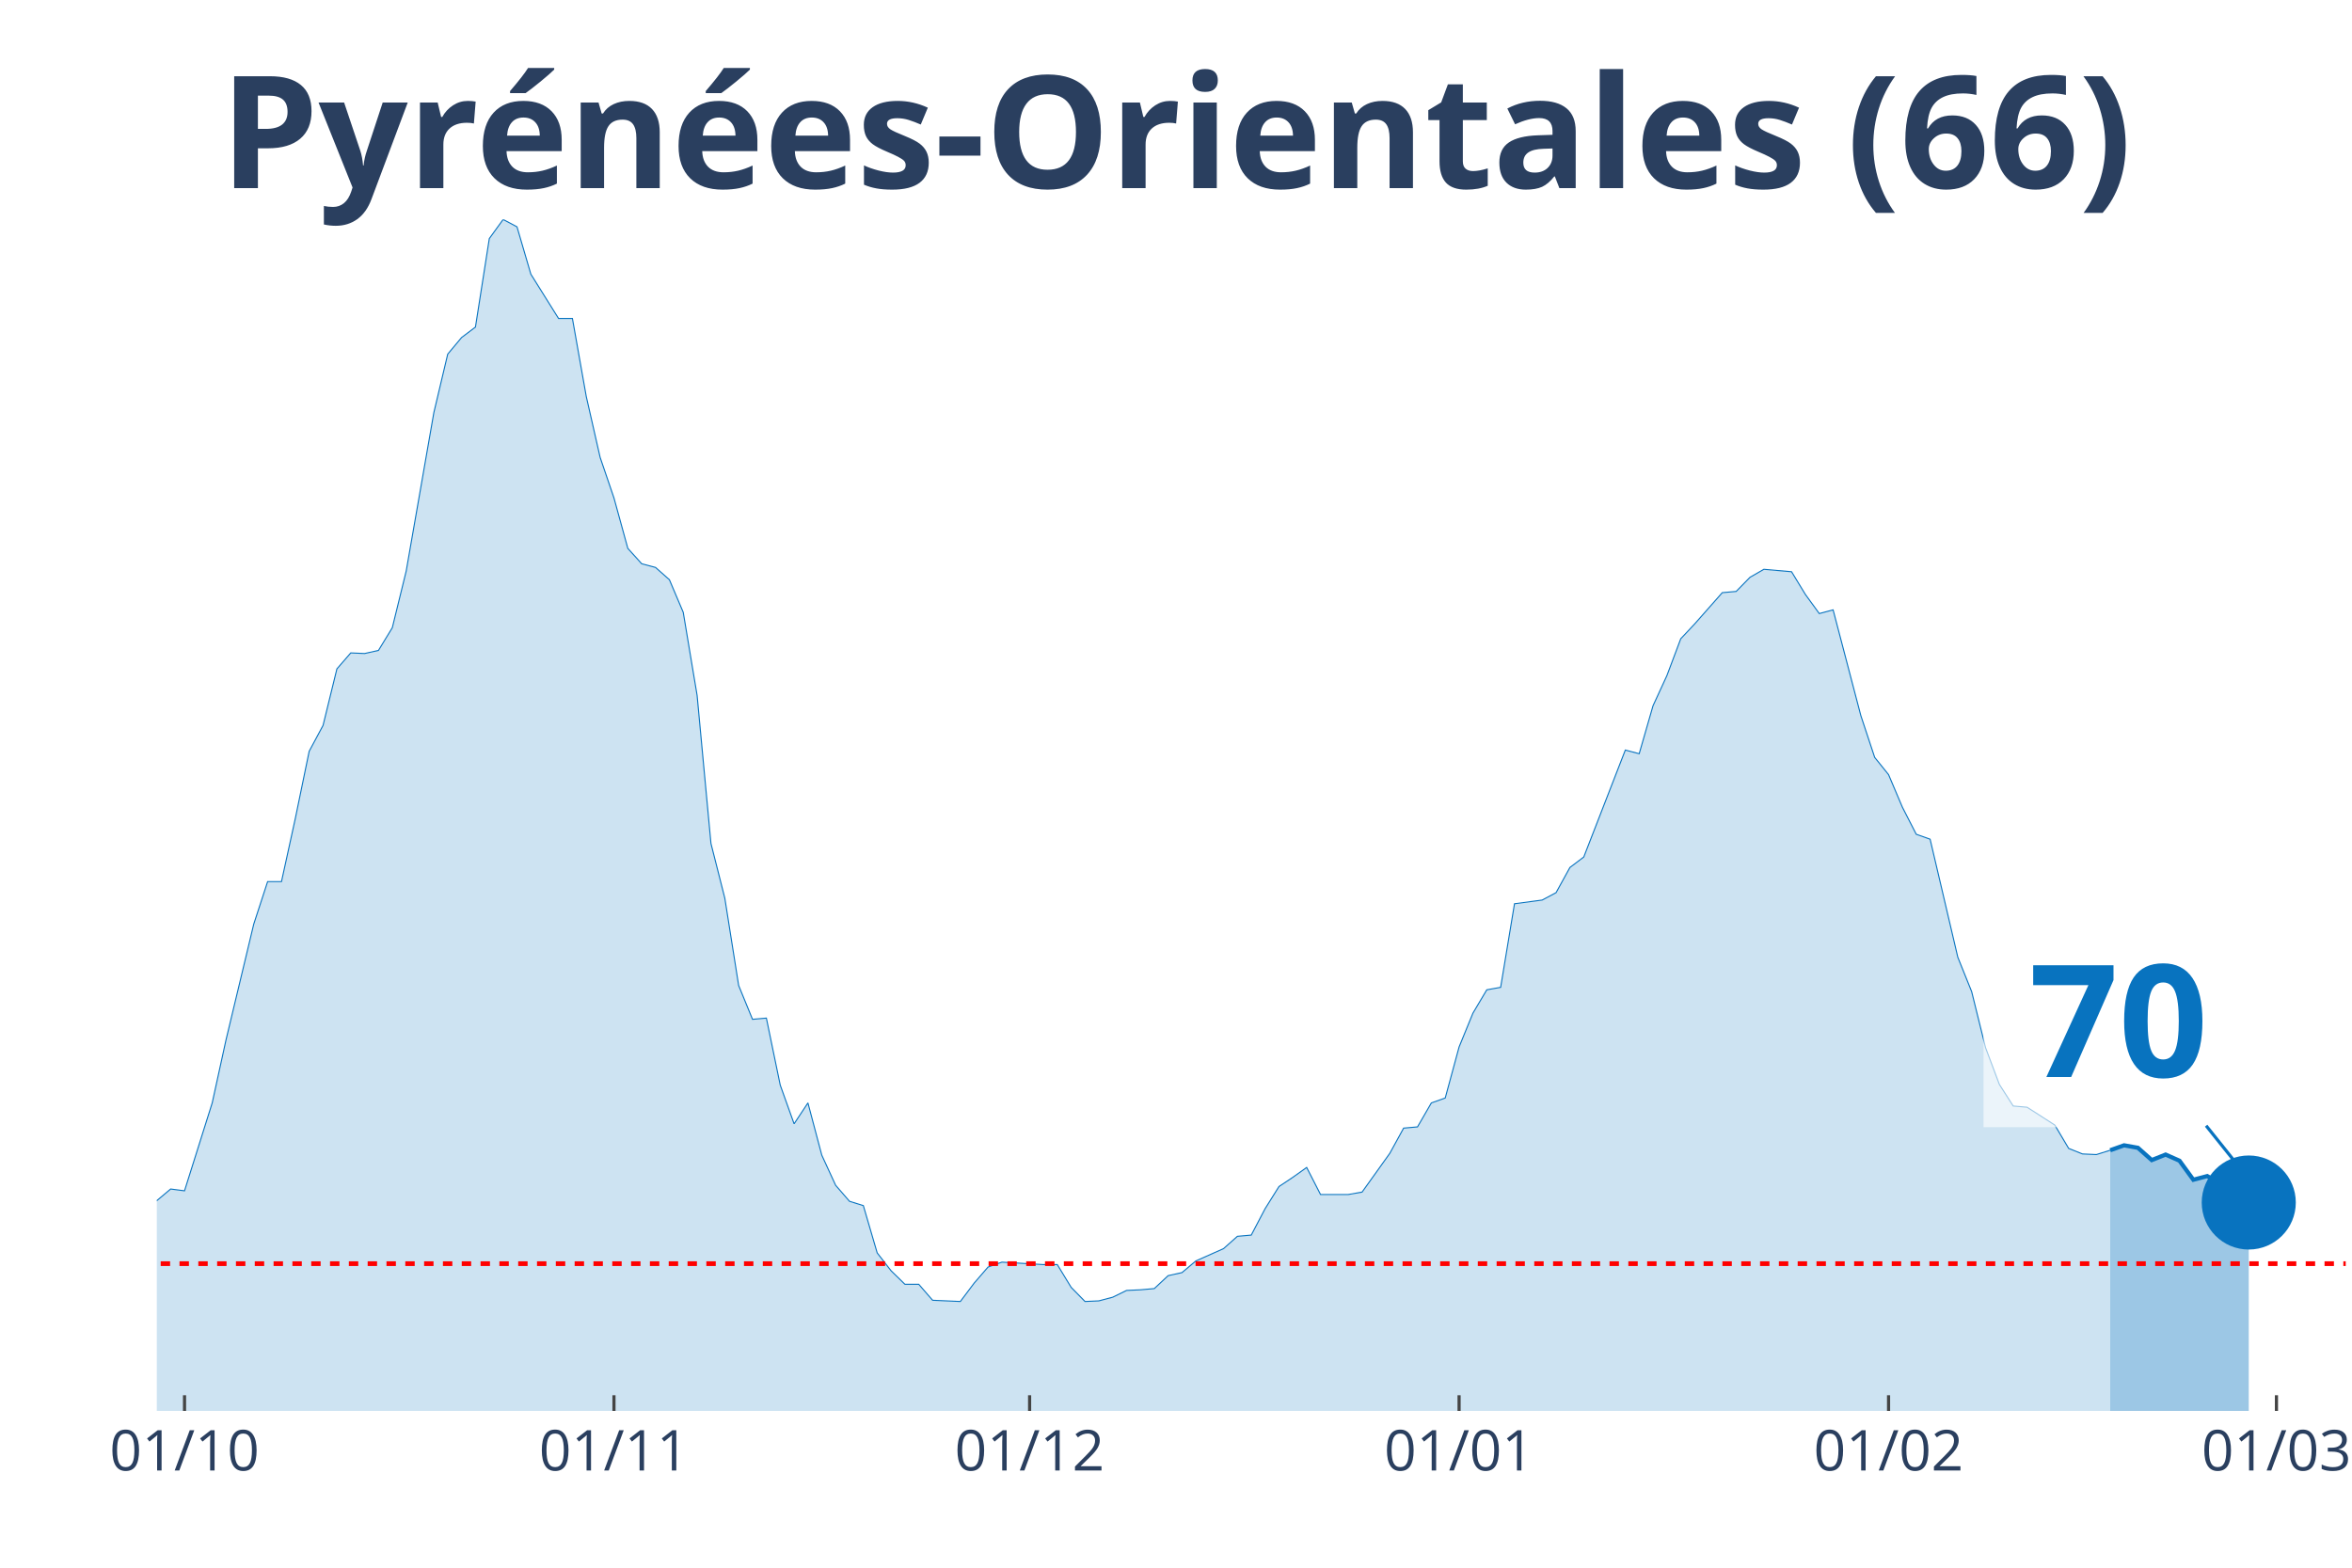
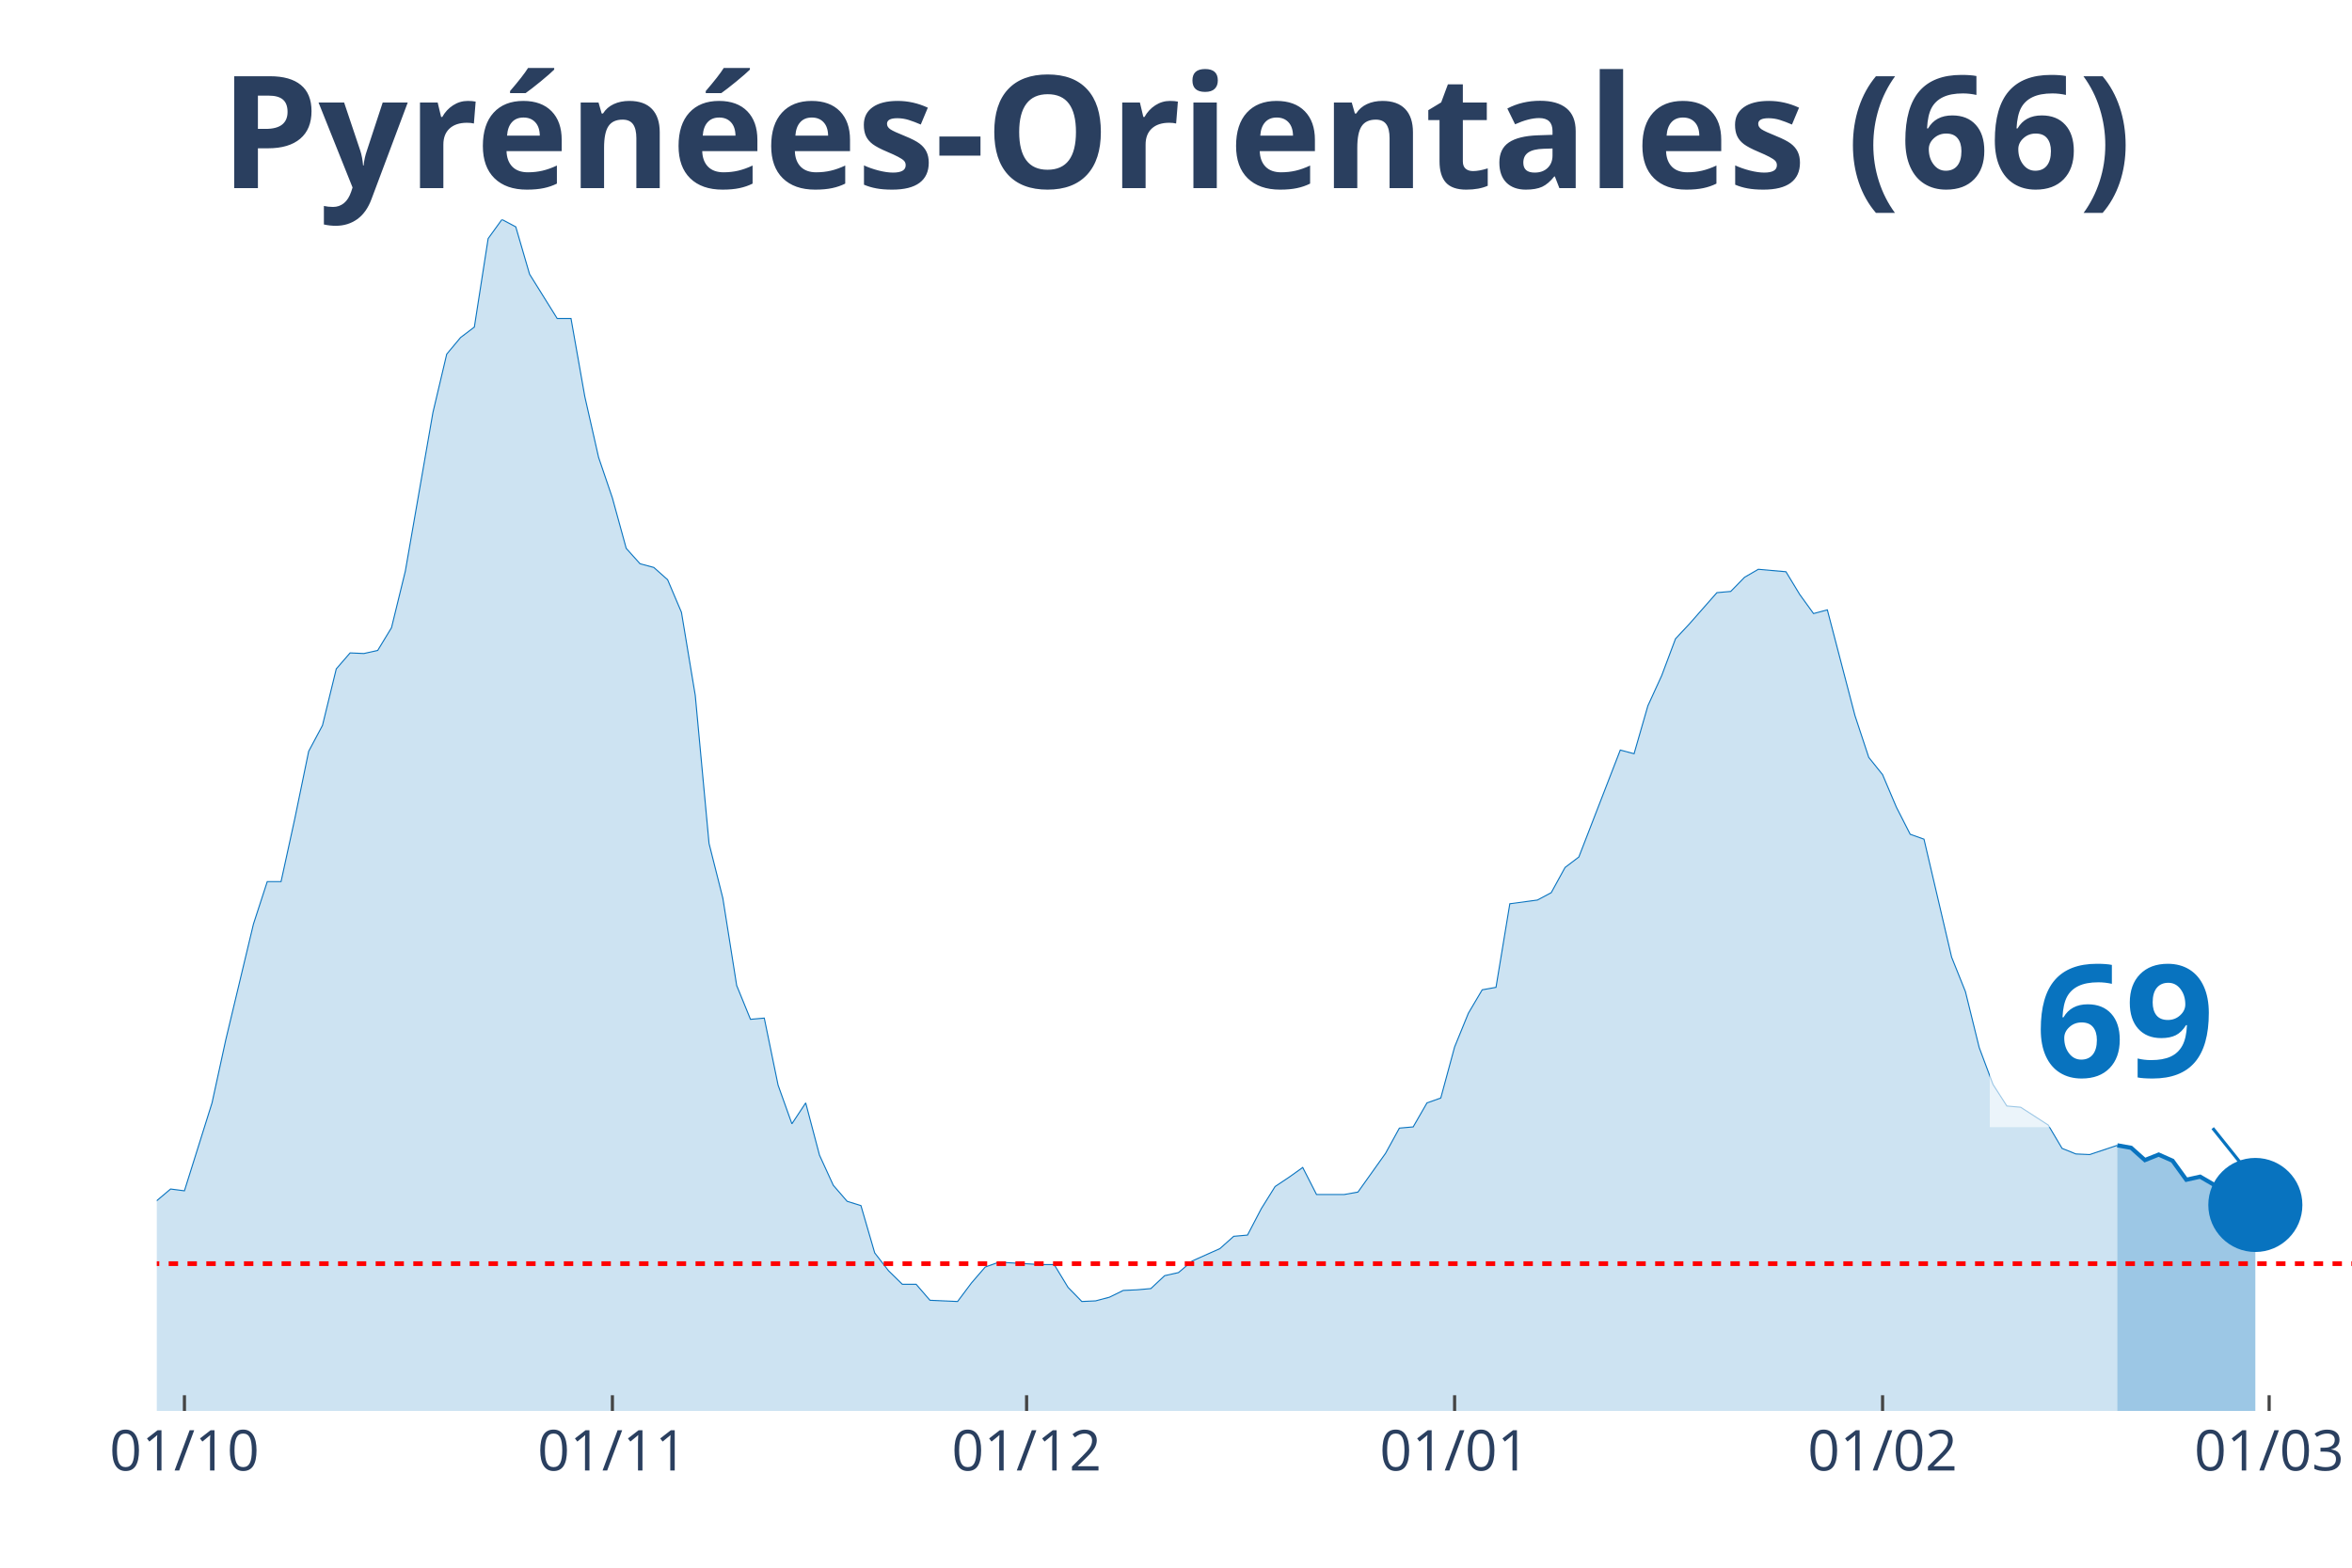
<svg xmlns="http://www.w3.org/2000/svg" class="main-svg" width="1125" height="750" style="" viewBox="0 0 750 500">
  <rect x="0" y="0" width="750" height="500" style="fill: rgb(0, 0, 0); fill-opacity: 0;" />
-   <defs id="defs-ee29a9">
+   <defs id="defs-f47414">
    <g class="clips">
-       <clipPath id="clipee29a9xyplot" class="plotclip">
-         <rect width="698" height="380" />
+       <clipPath id="clipf47414xyplot" class="plotclip">
+         <rect width="700" height="380" />
      </clipPath>
-       <clipPath class="axesclip" id="clipee29a9x">
-         <rect x="50" y="0" width="698" height="500" />
+       <clipPath class="axesclip" id="clipf47414x">
+         <rect x="50" y="0" width="700" height="500" />
      </clipPath>
-       <clipPath class="axesclip" id="clipee29a9y">
+       <clipPath class="axesclip" id="clipf47414y">
        <rect x="0" y="70" width="750" height="380" />
      </clipPath>
-       <clipPath class="axesclip" id="clipee29a9xy">
-         <rect x="50" y="70" width="698" height="380" />
+       <clipPath class="axesclip" id="clipf47414xy">
+         <rect x="50" y="70" width="700" height="380" />
      </clipPath>
    </g>
    <g class="gradients" />
  </defs>
  <g class="bglayer">
-     <rect class="bg" x="50" y="70" width="698" height="380" style="fill: rgb(0, 0, 0); fill-opacity: 0; stroke-width: 0;" />
+     <rect class="bg" x="50" y="70" width="700" height="380" style="fill: rgb(0, 0, 0); fill-opacity: 0; stroke-width: 0;" />
  </g>
  <g class="layer-below">
    <g class="imagelayer" />
    <g class="shapelayer" />
  </g>
  <g class="cartesianlayer">
    <g class="subplot xy">
      <g class="layer-subplot">
        <g class="shapelayer" />
        <g class="imagelayer" />
      </g>
      <g class="gridlayer">
        <g class="x">
-           <path class="xgrid crisp" transform="translate(58.84,0)" d="M0,70v380" style="stroke: rgb(255, 255, 255); stroke-opacity: 1; stroke-width: 1px;" />
-           <path class="xgrid crisp" transform="translate(195.78,0)" d="M0,70v380" style="stroke: rgb(255, 255, 255); stroke-opacity: 1; stroke-width: 1px;" />
-           <path class="xgrid crisp" transform="translate(328.32,0)" d="M0,70v380" style="stroke: rgb(255, 255, 255); stroke-opacity: 1; stroke-width: 1px;" />
-           <path class="xgrid crisp" transform="translate(465.27,0)" d="M0,70v380" style="stroke: rgb(255, 255, 255); stroke-opacity: 1; stroke-width: 1px;" />
-           <path class="xgrid crisp" transform="translate(602.22,0)" d="M0,70v380" style="stroke: rgb(255, 255, 255); stroke-opacity: 1; stroke-width: 1px;" />
-           <path class="xgrid crisp" transform="translate(725.91,0)" d="M0,70v380" style="stroke: rgb(255, 255, 255); stroke-opacity: 1; stroke-width: 1px;" />
+           <path class="xgrid crisp" transform="translate(58.81,0)" d="M0,70v380" style="stroke: rgb(255, 255, 255); stroke-opacity: 1; stroke-width: 1px;" />
+           <path class="xgrid crisp" transform="translate(195.28,0)" d="M0,70v380" style="stroke: rgb(255, 255, 255); stroke-opacity: 1; stroke-width: 1px;" />
+           <path class="xgrid crisp" transform="translate(327.36,0)" d="M0,70v380" style="stroke: rgb(255, 255, 255); stroke-opacity: 1; stroke-width: 1px;" />
+           <path class="xgrid crisp" transform="translate(463.84,0)" d="M0,70v380" style="stroke: rgb(255, 255, 255); stroke-opacity: 1; stroke-width: 1px;" />
+           <path class="xgrid crisp" transform="translate(600.31,0)" d="M0,70v380" style="stroke: rgb(255, 255, 255); stroke-opacity: 1; stroke-width: 1px;" />
+           <path class="xgrid crisp" transform="translate(723.58,0)" d="M0,70v380" style="stroke: rgb(255, 255, 255); stroke-opacity: 1; stroke-width: 1px;" />
        </g>
        <g class="y" />
      </g>
      <g class="zerolinelayer" />
      <path class="xlines-below" />
      <path class="ylines-below" />
      <g class="overlines-below" />
      <g class="xaxislayer-below" />
      <g class="yaxislayer-below" />
      <g class="overaxes-below" />
-       <g class="plot" transform="translate(50, 70)" clip-path="url('#clipee29a9xyplot')">
+       <g class="plot" transform="translate(50, 70)" clip-path="url('#clipf47414xyplot')">
        <g class="scatterlayer mlayer">
-           <g class="trace scatter traced3601c" style="stroke-miterlimit: 2;">
+           <g class="trace scatter traceb8133d" style="stroke-miterlimit: 2;">
            <g class="fills">
              <g>
-                 <path class="js-fill" d="M622.9,380L-600.81,380L-600.81,380L-300.41,376.08L-295.99,375.49L-287.15,373.92L-282.73,372.55L-269.48,373.92L-265.06,373.92L-229.72,375.29L-225.3,373.73L-203.22,370L-198.8,367.45L-167.87,359.8L-163.46,360L-159.04,359.61L-154.62,353.33L-145.78,352.35L-141.37,344.9L-132.53,336.08L-128.11,326.86L-123.7,316.27L-119.28,314.31L-114.86,314.12L-110.44,305.29L-106.03,301.96L-101.61,295.69L-97.19,298.82L-92.77,298.63L-88.35,295.1L-83.94,294.71L-79.52,300.39L-75.1,291.37L-70.68,293.33L-66.27,286.47L-57.43,291.37L-53.01,291.76L-48.59,283.92L-44.18,294.12L-39.76,293.92L-35.34,297.65L-26.51,300.59L-22.09,300L-17.67,311.96L-13.25,314.9L-4.42,316.67L0,312.94L4.42,309.22L8.84,309.8L17.67,281.76L22.09,261.57L30.92,224.71L35.34,211.18L39.76,211.18L44.18,190.98L48.59,169.61L53.01,161.37L57.43,143.33L61.85,138.24L66.27,138.43L70.68,137.45L75.1,130.2L79.52,112.16L88.35,61.57L92.77,42.94L97.19,37.65L101.61,34.31L106.03,6.08L110.44,0L114.86,2.35L119.28,17.45L128.11,31.57L132.53,31.57L136.95,56.47L141.37,75.88L145.78,88.82L150.2,104.9L154.62,109.8L159.04,110.98L163.46,114.9L167.87,125.29L172.29,151.76L176.71,199.02L181.13,216.47L185.54,244.31L189.96,255.1L194.38,254.71L198.8,276.08L203.22,288.43L207.63,281.76L212.05,298.43L216.47,308.04L220.89,313.14L225.3,314.51L229.72,329.61L234.14,335.29L238.56,339.61L242.97,339.61L247.39,344.71L256.23,345.1L260.65,339.22L265.06,334.12L269.48,332.55L282.73,333.33L287.15,333.33L291.57,340.59L295.99,345.1L300.41,344.9L304.82,343.73L309.24,341.57L313.66,341.37L318.08,340.98L322.49,336.86L326.91,335.88L331.33,332.16L340.16,328.24L344.58,324.31L349,323.92L353.42,315.49L357.84,308.43L362.25,305.49L366.67,302.35L371.09,310.98L379.92,310.98L384.34,310.2L393.18,297.84L397.59,289.8L402.01,289.41L406.43,281.76L410.85,280.2L415.27,263.92L419.68,253.14L424.1,245.69L428.52,244.9L432.94,218.24L441.77,217.06L446.19,214.71L450.61,206.67L455.03,203.33L468.28,169.22L472.7,170.39L477.11,155.1L481.53,145.49L485.95,133.73L490.37,129.02L499.2,119.02L503.62,118.63L508.04,114.12L512.46,111.57L521.29,112.35L525.71,119.61L530.13,125.69L534.54,124.51L543.38,158.24L547.8,171.57L552.22,177.06L556.63,187.45L561.05,196.08L565.47,197.65L574.3,235.29L578.72,246.27L583.14,264.12L587.56,275.88L591.97,282.75L596.39,283.14L605.23,288.82L609.65,296.27L614.06,298.04L618.48,298.24L622.9,296.86" style="fill: rgb(8, 115, 191); fill-opacity: 0.2; stroke-width: 0;" />
+                 <path class="js-fill" d="M625.16,380L-598.74,380L-598.74,380L-299.37,376.08L-294.97,375.49L-286.16,373.92L-281.76,372.55L-268.55,373.92L-264.15,373.92L-228.93,375.29L-224.53,373.73L-202.52,370L-198.11,367.45L-167.3,359.8L-162.89,360L-158.49,359.61L-154.09,353.33L-145.28,352.35L-140.88,344.9L-132.08,336.08L-127.67,326.86L-123.27,316.27L-118.87,314.31L-114.47,314.12L-110.06,305.29L-105.66,301.96L-101.26,295.69L-96.86,298.82L-92.45,298.63L-88.05,295.1L-83.65,294.71L-79.25,300.39L-74.84,291.37L-70.44,293.33L-66.04,286.47L-57.23,291.37L-52.83,291.76L-48.43,283.92L-44.03,294.12L-39.62,293.92L-35.22,297.65L-26.42,300.59L-22.01,300L-17.61,311.96L-13.21,314.9L-4.4,316.67L0,312.94L4.4,309.22L8.81,309.8L17.61,281.76L22.01,261.57L30.82,224.71L35.22,211.18L39.62,211.18L44.03,190.98L48.43,169.61L52.83,161.37L57.23,143.33L61.64,138.24L66.04,138.43L70.44,137.45L74.84,130.2L79.25,112.16L88.05,61.57L92.45,42.94L96.86,37.65L101.26,34.31L105.66,6.08L110.06,0L114.47,2.35L118.87,17.45L127.67,31.57L132.08,31.57L136.48,56.47L140.88,75.88L145.28,88.82L149.69,104.9L154.09,109.8L158.49,110.98L162.89,114.9L167.3,125.29L171.7,151.76L176.1,199.02L180.5,216.47L184.91,244.31L189.31,255.1L193.71,254.71L198.11,276.08L202.52,288.43L206.92,281.76L211.32,298.43L215.72,308.04L220.13,313.14L224.53,314.51L228.93,329.61L233.33,335.29L237.74,339.61L242.14,339.61L246.54,344.71L255.35,345.1L259.75,339.22L264.15,334.12L268.55,332.55L281.76,333.33L286.16,333.33L290.57,340.59L294.97,345.1L299.37,344.9L303.77,343.73L308.18,341.57L312.58,341.37L316.98,340.98L321.38,336.86L325.79,335.88L330.19,332.16L338.99,328.24L343.4,324.31L347.8,323.92L352.2,315.49L356.6,308.43L361.01,305.49L365.41,302.35L369.81,310.98L378.62,310.98L383.02,310.2L391.82,297.84L396.23,289.8L400.63,289.41L405.03,281.76L409.43,280.2L413.84,263.92L418.24,253.14L422.64,245.69L427.04,244.9L431.45,218.24L440.25,217.06L444.65,214.71L449.06,206.67L453.46,203.33L466.67,169.22L471.07,170.39L475.47,155.1L479.87,145.49L484.28,133.73L488.68,129.02L497.48,119.02L501.89,118.63L506.29,114.12L510.69,111.57L519.5,112.35L523.9,119.61L528.3,125.69L532.7,124.51L541.51,158.24L545.91,171.57L550.31,177.06L554.72,187.45L559.12,196.08L563.52,197.65L572.33,235.29L576.73,246.27L581.13,264.12L585.53,275.88L589.94,282.75L594.34,283.14L603.14,288.82L607.55,296.27L611.95,298.04L616.35,298.24L625.16,295.29" style="fill: rgb(8, 115, 191); fill-opacity: 0.2; stroke-width: 0;" />
              </g>
            </g>
            <g class="errorbars" />
            <g class="lines">
-               <path class="js-line" d="M-600.81,380L-300.41,376.08L-295.99,375.49L-287.15,373.92L-282.73,372.55L-269.48,373.92L-265.06,373.92L-229.72,375.29L-225.3,373.73L-203.22,370L-198.8,367.45L-167.87,359.8L-163.46,360L-159.04,359.61L-154.62,353.33L-145.78,352.35L-141.37,344.9L-132.53,336.08L-128.11,326.86L-123.7,316.27L-119.28,314.31L-114.86,314.12L-110.44,305.29L-106.03,301.96L-101.61,295.69L-97.19,298.82L-92.77,298.63L-88.35,295.1L-83.94,294.71L-79.52,300.39L-75.1,291.37L-70.68,293.33L-66.27,286.47L-57.43,291.37L-53.01,291.76L-48.59,283.92L-44.18,294.12L-39.76,293.92L-35.34,297.65L-26.51,300.59L-22.09,300L-17.67,311.96L-13.25,314.9L-4.42,316.67L0,312.94L4.42,309.22L8.84,309.8L17.67,281.76L22.09,261.57L30.92,224.71L35.34,211.18L39.76,211.18L44.18,190.98L48.59,169.61L53.01,161.37L57.43,143.33L61.85,138.24L66.27,138.43L70.68,137.45L75.1,130.2L79.52,112.16L88.35,61.57L92.77,42.94L97.19,37.65L101.61,34.31L106.03,6.08L110.44,0L114.86,2.35L119.28,17.45L128.11,31.57L132.53,31.57L136.95,56.47L141.37,75.88L145.78,88.82L150.2,104.9L154.62,109.8L159.04,110.98L163.46,114.9L167.87,125.29L172.29,151.76L176.71,199.02L181.13,216.47L185.54,244.31L189.96,255.1L194.38,254.71L198.8,276.08L203.22,288.43L207.63,281.76L212.05,298.43L216.47,308.04L220.89,313.14L225.3,314.51L229.72,329.61L234.14,335.29L238.56,339.61L242.97,339.61L247.39,344.71L256.23,345.1L260.65,339.22L265.06,334.12L269.48,332.55L282.73,333.33L287.15,333.33L291.57,340.59L295.99,345.1L300.41,344.9L304.82,343.73L309.24,341.57L313.66,341.37L318.08,340.98L322.49,336.86L326.91,335.88L331.33,332.16L340.16,328.24L344.58,324.31L349,323.92L353.42,315.49L357.84,308.43L362.25,305.49L366.67,302.35L371.09,310.98L379.92,310.98L384.34,310.2L393.18,297.84L397.59,289.8L402.01,289.41L406.43,281.76L410.85,280.2L415.27,263.92L419.68,253.14L424.1,245.69L428.52,244.9L432.94,218.24L441.77,217.06L446.19,214.71L450.61,206.67L455.03,203.33L468.28,169.22L472.7,170.39L477.11,155.1L481.53,145.49L485.95,133.73L490.37,129.02L499.2,119.02L503.62,118.63L508.04,114.12L512.46,111.57L521.29,112.35L525.71,119.61L530.13,125.69L534.54,124.51L543.38,158.24L547.8,171.57L552.22,177.06L556.63,187.45L561.05,196.08L565.47,197.65L574.3,235.29L578.72,246.27L583.14,264.12L587.56,275.88L591.97,282.75L596.39,283.14L605.23,288.82L609.65,296.27L614.06,298.04L618.48,298.24L622.9,296.86" style="vector-effect: non-scaling-stroke; fill: none; stroke: rgb(8, 115, 191); stroke-opacity: 1; stroke-width: 0.5px; opacity: 1;" />
+               <path class="js-line" d="M-598.74,380L-299.37,376.08L-294.97,375.49L-286.16,373.92L-281.76,372.55L-268.55,373.92L-264.15,373.92L-228.93,375.29L-224.53,373.73L-202.52,370L-198.11,367.45L-167.3,359.8L-162.89,360L-158.49,359.61L-154.09,353.33L-145.28,352.35L-140.88,344.9L-132.08,336.08L-127.67,326.86L-123.27,316.27L-118.87,314.31L-114.47,314.12L-110.06,305.29L-105.66,301.96L-101.26,295.69L-96.86,298.82L-92.45,298.63L-88.05,295.1L-83.65,294.71L-79.25,300.39L-74.84,291.37L-70.44,293.33L-66.04,286.47L-57.23,291.37L-52.83,291.76L-48.43,283.92L-44.03,294.12L-39.62,293.92L-35.22,297.65L-26.42,300.59L-22.01,300L-17.61,311.96L-13.21,314.9L-4.4,316.67L0,312.94L4.4,309.22L8.81,309.8L17.61,281.76L22.01,261.57L30.82,224.71L35.22,211.18L39.62,211.18L44.03,190.98L48.43,169.61L52.83,161.37L57.23,143.33L61.64,138.24L66.04,138.43L70.44,137.45L74.84,130.2L79.25,112.16L88.05,61.57L92.45,42.94L96.86,37.65L101.26,34.31L105.66,6.08L110.06,0L114.47,2.35L118.87,17.45L127.67,31.57L132.08,31.57L136.48,56.47L140.88,75.88L145.28,88.82L149.69,104.9L154.09,109.8L158.49,110.98L162.89,114.9L167.3,125.29L171.7,151.76L176.1,199.02L180.5,216.47L184.91,244.31L189.31,255.1L193.71,254.71L198.11,276.08L202.52,288.43L206.92,281.76L211.32,298.43L215.72,308.04L220.13,313.14L224.53,314.51L228.93,329.61L233.33,335.29L237.74,339.61L242.14,339.61L246.54,344.71L255.35,345.1L259.75,339.22L264.15,334.12L268.55,332.55L281.76,333.33L286.16,333.33L290.57,340.59L294.97,345.1L299.37,344.9L303.77,343.73L308.18,341.57L312.58,341.37L316.98,340.98L321.38,336.86L325.79,335.88L330.19,332.16L338.99,328.24L343.4,324.31L347.8,323.92L352.2,315.49L356.6,308.43L361.01,305.49L365.41,302.35L369.81,310.98L378.62,310.98L383.02,310.2L391.82,297.84L396.23,289.8L400.63,289.41L405.03,281.76L409.43,280.2L413.84,263.92L418.24,253.14L422.64,245.69L427.04,244.9L431.45,218.24L440.25,217.06L444.65,214.71L449.06,206.67L453.46,203.33L466.67,169.22L471.07,170.39L475.47,155.1L479.87,145.49L484.28,133.73L488.68,129.02L497.48,119.02L501.89,118.63L506.29,114.12L510.69,111.57L519.5,112.35L523.9,119.61L528.3,125.69L532.7,124.51L541.51,158.24L545.91,171.57L550.31,177.06L554.72,187.45L559.12,196.08L563.52,197.65L572.33,235.29L576.73,246.27L581.13,264.12L585.53,275.88L589.94,282.75L594.34,283.14L603.14,288.82L607.55,296.27L611.95,298.04L616.35,298.24L625.16,295.29" style="vector-effect: non-scaling-stroke; fill: none; stroke: rgb(8, 115, 191); stroke-opacity: 1; stroke-width: 0.5px; opacity: 1;" />
            </g>
            <g class="points" />
            <g class="text" />
          </g>
-           <g class="trace scatter trace8ccdb7" style="stroke-miterlimit: 2;">
+           <g class="trace scatter trace13c94c" style="stroke-miterlimit: 2;">
            <g class="fills">
              <g>
-                 <path class="js-fill" d="M667.08,380L622.9,380L622.9,296.86L627.32,295.29L631.73,296.08L636.15,300L640.57,298.24L644.99,300.2L649.41,306.27L653.82,305.1L658.24,307.65L662.66,312.75L667.08,313.53" style="fill: rgb(8, 115, 191); fill-opacity: 0.4; stroke-width: 0;" />
+                 <path class="js-fill" d="M669.18,380L625.16,380L625.16,295.29L629.56,296.08L633.96,300L638.36,298.24L642.77,300.2L647.17,306.27L651.57,305.29L655.97,307.84L660.38,312.94L669.18,314.31" style="fill: rgb(8, 115, 191); fill-opacity: 0.4; stroke-width: 0;" />
              </g>
            </g>
            <g class="errorbars" />
            <g class="lines">
-               <path class="js-line" d="M622.9,296.86L627.32,295.29L631.73,296.08L636.15,300L640.57,298.24L644.99,300.2L649.41,306.27L653.82,305.1L658.24,307.65L662.66,312.75L667.08,313.53" style="vector-effect: non-scaling-stroke; fill: none; stroke: rgb(8, 115, 191); stroke-opacity: 1; stroke-width: 2px; opacity: 1;" />
+               <path class="js-line" d="M625.16,295.29L629.56,296.08L633.96,300L638.36,298.24L642.77,300.2L647.17,306.27L651.57,305.29L655.97,307.84L660.38,312.94L669.18,314.31" style="vector-effect: non-scaling-stroke; fill: none; stroke: rgb(8, 115, 191); stroke-opacity: 1; stroke-width: 2px; opacity: 1;" />
            </g>
            <g class="points" />
            <g class="text" />
          </g>
-           <g class="trace scatter traceccd82a" style="stroke-miterlimit: 2; opacity: 1;">
+           <g class="trace scatter trace368c5b" style="stroke-miterlimit: 2; opacity: 1;">
            <g class="fills" />
            <g class="errorbars" />
            <g class="lines" />
            <g class="points">
-               <path class="point" transform="translate(667.08,313.53)" d="M15,0A15,15 0 1,1 0,-15A15,15 0 0,1 15,0Z" style="opacity: 1; stroke-width: 0px; fill: rgb(8, 115, 191); fill-opacity: 1;" />
+               <path class="point" transform="translate(669.18,314.31)" d="M15,0A15,15 0 1,1 0,-15A15,15 0 0,1 15,0Z" style="opacity: 1; stroke-width: 0px; fill: rgb(8, 115, 191); fill-opacity: 1;" />
            </g>
            <g class="text" />
          </g>
        </g>
      </g>
      <g class="overplot" />
      <path class="xlines-above crisp" style="fill: none; stroke-width: 1px; stroke: rgb(0, 0, 0); stroke-opacity: 0;" d="" />
      <path class="ylines-above crisp" style="fill: none;" d="M0,0" />
      <g class="overlines-above" />
      <g class="xaxislayer-above">
-         <path class="xtick ticks crisp" d="M0,450v-5" transform="translate(58.84,0)" style="stroke: rgb(68, 68, 68); stroke-opacity: 1; stroke-width: 1px;" />
-         <path class="xtick ticks crisp" d="M0,450v-5" transform="translate(195.78,0)" style="stroke: rgb(68, 68, 68); stroke-opacity: 1; stroke-width: 1px;" />
-         <path class="xtick ticks crisp" d="M0,450v-5" transform="translate(328.32,0)" style="stroke: rgb(68, 68, 68); stroke-opacity: 1; stroke-width: 1px;" />
-         <path class="xtick ticks crisp" d="M0,450v-5" transform="translate(465.27,0)" style="stroke: rgb(68, 68, 68); stroke-opacity: 1; stroke-width: 1px;" />
-         <path class="xtick ticks crisp" d="M0,450v-5" transform="translate(602.22,0)" style="stroke: rgb(68, 68, 68); stroke-opacity: 1; stroke-width: 1px;" />
-         <path class="xtick ticks crisp" d="M0,450v-5" transform="translate(725.91,0)" style="stroke: rgb(68, 68, 68); stroke-opacity: 1; stroke-width: 1px;" />
+         <path class="xtick ticks crisp" d="M0,450v-5" transform="translate(58.81,0)" style="stroke: rgb(68, 68, 68); stroke-opacity: 1; stroke-width: 1px;" />
+         <path class="xtick ticks crisp" d="M0,450v-5" transform="translate(195.28,0)" style="stroke: rgb(68, 68, 68); stroke-opacity: 1; stroke-width: 1px;" />
+         <path class="xtick ticks crisp" d="M0,450v-5" transform="translate(327.36,0)" style="stroke: rgb(68, 68, 68); stroke-opacity: 1; stroke-width: 1px;" />
+         <path class="xtick ticks crisp" d="M0,450v-5" transform="translate(463.84,0)" style="stroke: rgb(68, 68, 68); stroke-opacity: 1; stroke-width: 1px;" />
+         <path class="xtick ticks crisp" d="M0,450v-5" transform="translate(600.31,0)" style="stroke: rgb(68, 68, 68); stroke-opacity: 1; stroke-width: 1px;" />
+         <path class="xtick ticks crisp" d="M0,450v-5" transform="translate(723.58,0)" style="stroke: rgb(68, 68, 68); stroke-opacity: 1; stroke-width: 1px;" />
        <g class="xtick">
-           <text text-anchor="middle" x="0" y="469" transform="translate(58.84,0)" style="font-family: 'Open Sans', verdana, arial, sans-serif; font-size: 18px; fill: rgb(42, 63, 95); fill-opacity: 1; white-space: pre;">01/10</text>
+           <text text-anchor="middle" x="0" y="469" transform="translate(58.81,0)" style="font-family: 'Open Sans', verdana, arial, sans-serif; font-size: 18px; fill: rgb(42, 63, 95); fill-opacity: 1; white-space: pre;">01/10</text>
        </g>
        <g class="xtick">
-           <text text-anchor="middle" x="0" y="469" transform="translate(195.78,0)" style="font-family: 'Open Sans', verdana, arial, sans-serif; font-size: 18px; fill: rgb(42, 63, 95); fill-opacity: 1; white-space: pre;">01/11</text>
+           <text text-anchor="middle" x="0" y="469" transform="translate(195.28,0)" style="font-family: 'Open Sans', verdana, arial, sans-serif; font-size: 18px; fill: rgb(42, 63, 95); fill-opacity: 1; white-space: pre;">01/11</text>
        </g>
        <g class="xtick">
-           <text text-anchor="middle" x="0" y="469" transform="translate(328.32,0)" style="font-family: 'Open Sans', verdana, arial, sans-serif; font-size: 18px; fill: rgb(42, 63, 95); fill-opacity: 1; white-space: pre;">01/12</text>
+           <text text-anchor="middle" x="0" y="469" transform="translate(327.36,0)" style="font-family: 'Open Sans', verdana, arial, sans-serif; font-size: 18px; fill: rgb(42, 63, 95); fill-opacity: 1; white-space: pre;">01/12</text>
        </g>
        <g class="xtick">
-           <text text-anchor="middle" x="0" y="469" transform="translate(465.27,0)" style="font-family: 'Open Sans', verdana, arial, sans-serif; font-size: 18px; fill: rgb(42, 63, 95); fill-opacity: 1; white-space: pre;">01/01</text>
+           <text text-anchor="middle" x="0" y="469" transform="translate(463.84,0)" style="font-family: 'Open Sans', verdana, arial, sans-serif; font-size: 18px; fill: rgb(42, 63, 95); fill-opacity: 1; white-space: pre;">01/01</text>
        </g>
        <g class="xtick">
-           <text text-anchor="middle" x="0" y="469" transform="translate(602.22,0)" style="font-family: 'Open Sans', verdana, arial, sans-serif; font-size: 18px; fill: rgb(42, 63, 95); fill-opacity: 1; white-space: pre;">01/02</text>
+           <text text-anchor="middle" x="0" y="469" transform="translate(600.31,0)" style="font-family: 'Open Sans', verdana, arial, sans-serif; font-size: 18px; fill: rgb(42, 63, 95); fill-opacity: 1; white-space: pre;">01/02</text>
        </g>
        <g class="xtick">
-           <text text-anchor="middle" x="0" y="469" transform="translate(725.91,0)" style="font-family: 'Open Sans', verdana, arial, sans-serif; font-size: 18px; fill: rgb(42, 63, 95); fill-opacity: 1; white-space: pre;">01/03</text>
+           <text text-anchor="middle" x="0" y="469" transform="translate(723.58,0)" style="font-family: 'Open Sans', verdana, arial, sans-serif; font-size: 18px; fill: rgb(42, 63, 95); fill-opacity: 1; white-space: pre;">01/03</text>
        </g>
      </g>
      <g class="yaxislayer-above" />
      <g class="overaxes-above" />
    </g>
  </g>
  <g class="polarlayer" />
  <g class="ternarylayer" />
  <g class="geolayer" />
  <g class="funnelarealayer" />
  <g class="pielayer" />
  <g class="treemaplayer" />
  <g class="sunburstlayer" />
  <g class="glimages" />
-   <defs id="topdefs-ee29a9">
+   <defs id="topdefs-f47414">
    <g class="clips" />
  </defs>
  <g class="layer-above">
    <g class="imagelayer" />
    <g class="shapelayer">
-       <path data-index="0" fill-rule="evenodd" d="M-2432.76,403.04L796.59,403.04" clip-path="url('#clipee29a9xy')" style="opacity: 1; stroke: rgb(255, 0, 0); stroke-opacity: 1; fill: rgb(0, 0, 0); fill-opacity: 0; stroke-dasharray: 3px, 3px; stroke-width: 1.5px;" />
+       <path data-index="0" fill-rule="evenodd" d="M-2424.21,403.04L794.03,403.04" clip-path="url('#clipf47414xy')" style="opacity: 1; stroke: rgb(255, 0, 0); stroke-opacity: 1; fill: rgb(0, 0, 0); fill-opacity: 0; stroke-dasharray: 3px, 3px; stroke-width: 1.5px;" />
    </g>
  </g>
  <g class="infolayer">
    <g class="g-gtitle">
      <text class="gtitle" x="375" y="25" text-anchor="middle" dy="0.7em" style="font-family: 'Open Sans', verdana, arial, sans-serif; font-size: 50px; fill: rgb(42, 63, 95); opacity: 1; font-weight: normal; white-space: pre;">
        <tspan style="font-weight:bold">Pyrénées-Orientales (66)</tspan>
      </text>
    </g>
    <g class="g-xtitle" />
    <g class="annotation" data-index="0" style="opacity: 1;">
-       <g class="annotation-text-g" transform="rotate(0,675.08,323.53)">
-         <g class="cursor-pointer" transform="translate(632, 288)">
+       <g class="annotation-text-g" transform="rotate(0,677.18,324.31)">
+         <g class="cursor-pointer" transform="translate(634, 288)">
          <rect class="bg" x="0.5" y="0.5" width="86" height="71" style="stroke-width: 1px; stroke: rgb(0, 0, 0); stroke-opacity: 0; fill: rgb(255, 255, 255); fill-opacity: 0.6;" />
          <text class="annotation-text" text-anchor="middle" x="43.531" y="55.5" style="font-family: 'Open Sans', verdana, arial, sans-serif; font-size: 50px; fill: rgb(8, 115, 191); fill-opacity: 1; white-space: pre;">
-             <tspan style="font-weight:bold">70 </tspan>
+             <tspan style="font-weight:bold">69 </tspan>
          </text>
        </g>
      </g>
      <g class="annotation-arrow-g" style="opacity: 1;">
-         <path d="M703.48,359.03L715.08,373.53" style="stroke-width: 1px; stroke: rgb(8, 115, 191); stroke-opacity: 1; stroke-dasharray: 0px, 0px, 18.569px, 18.569px;" />
+         <path d="M705.58,359.81L717.18,374.31" style="stroke-width: 1px; stroke: rgb(8, 115, 191); stroke-opacity: 1; stroke-dasharray: 0px, 0px, 18.569px, 18.569px;" />
      </g>
    </g>
  </g>
</svg>
